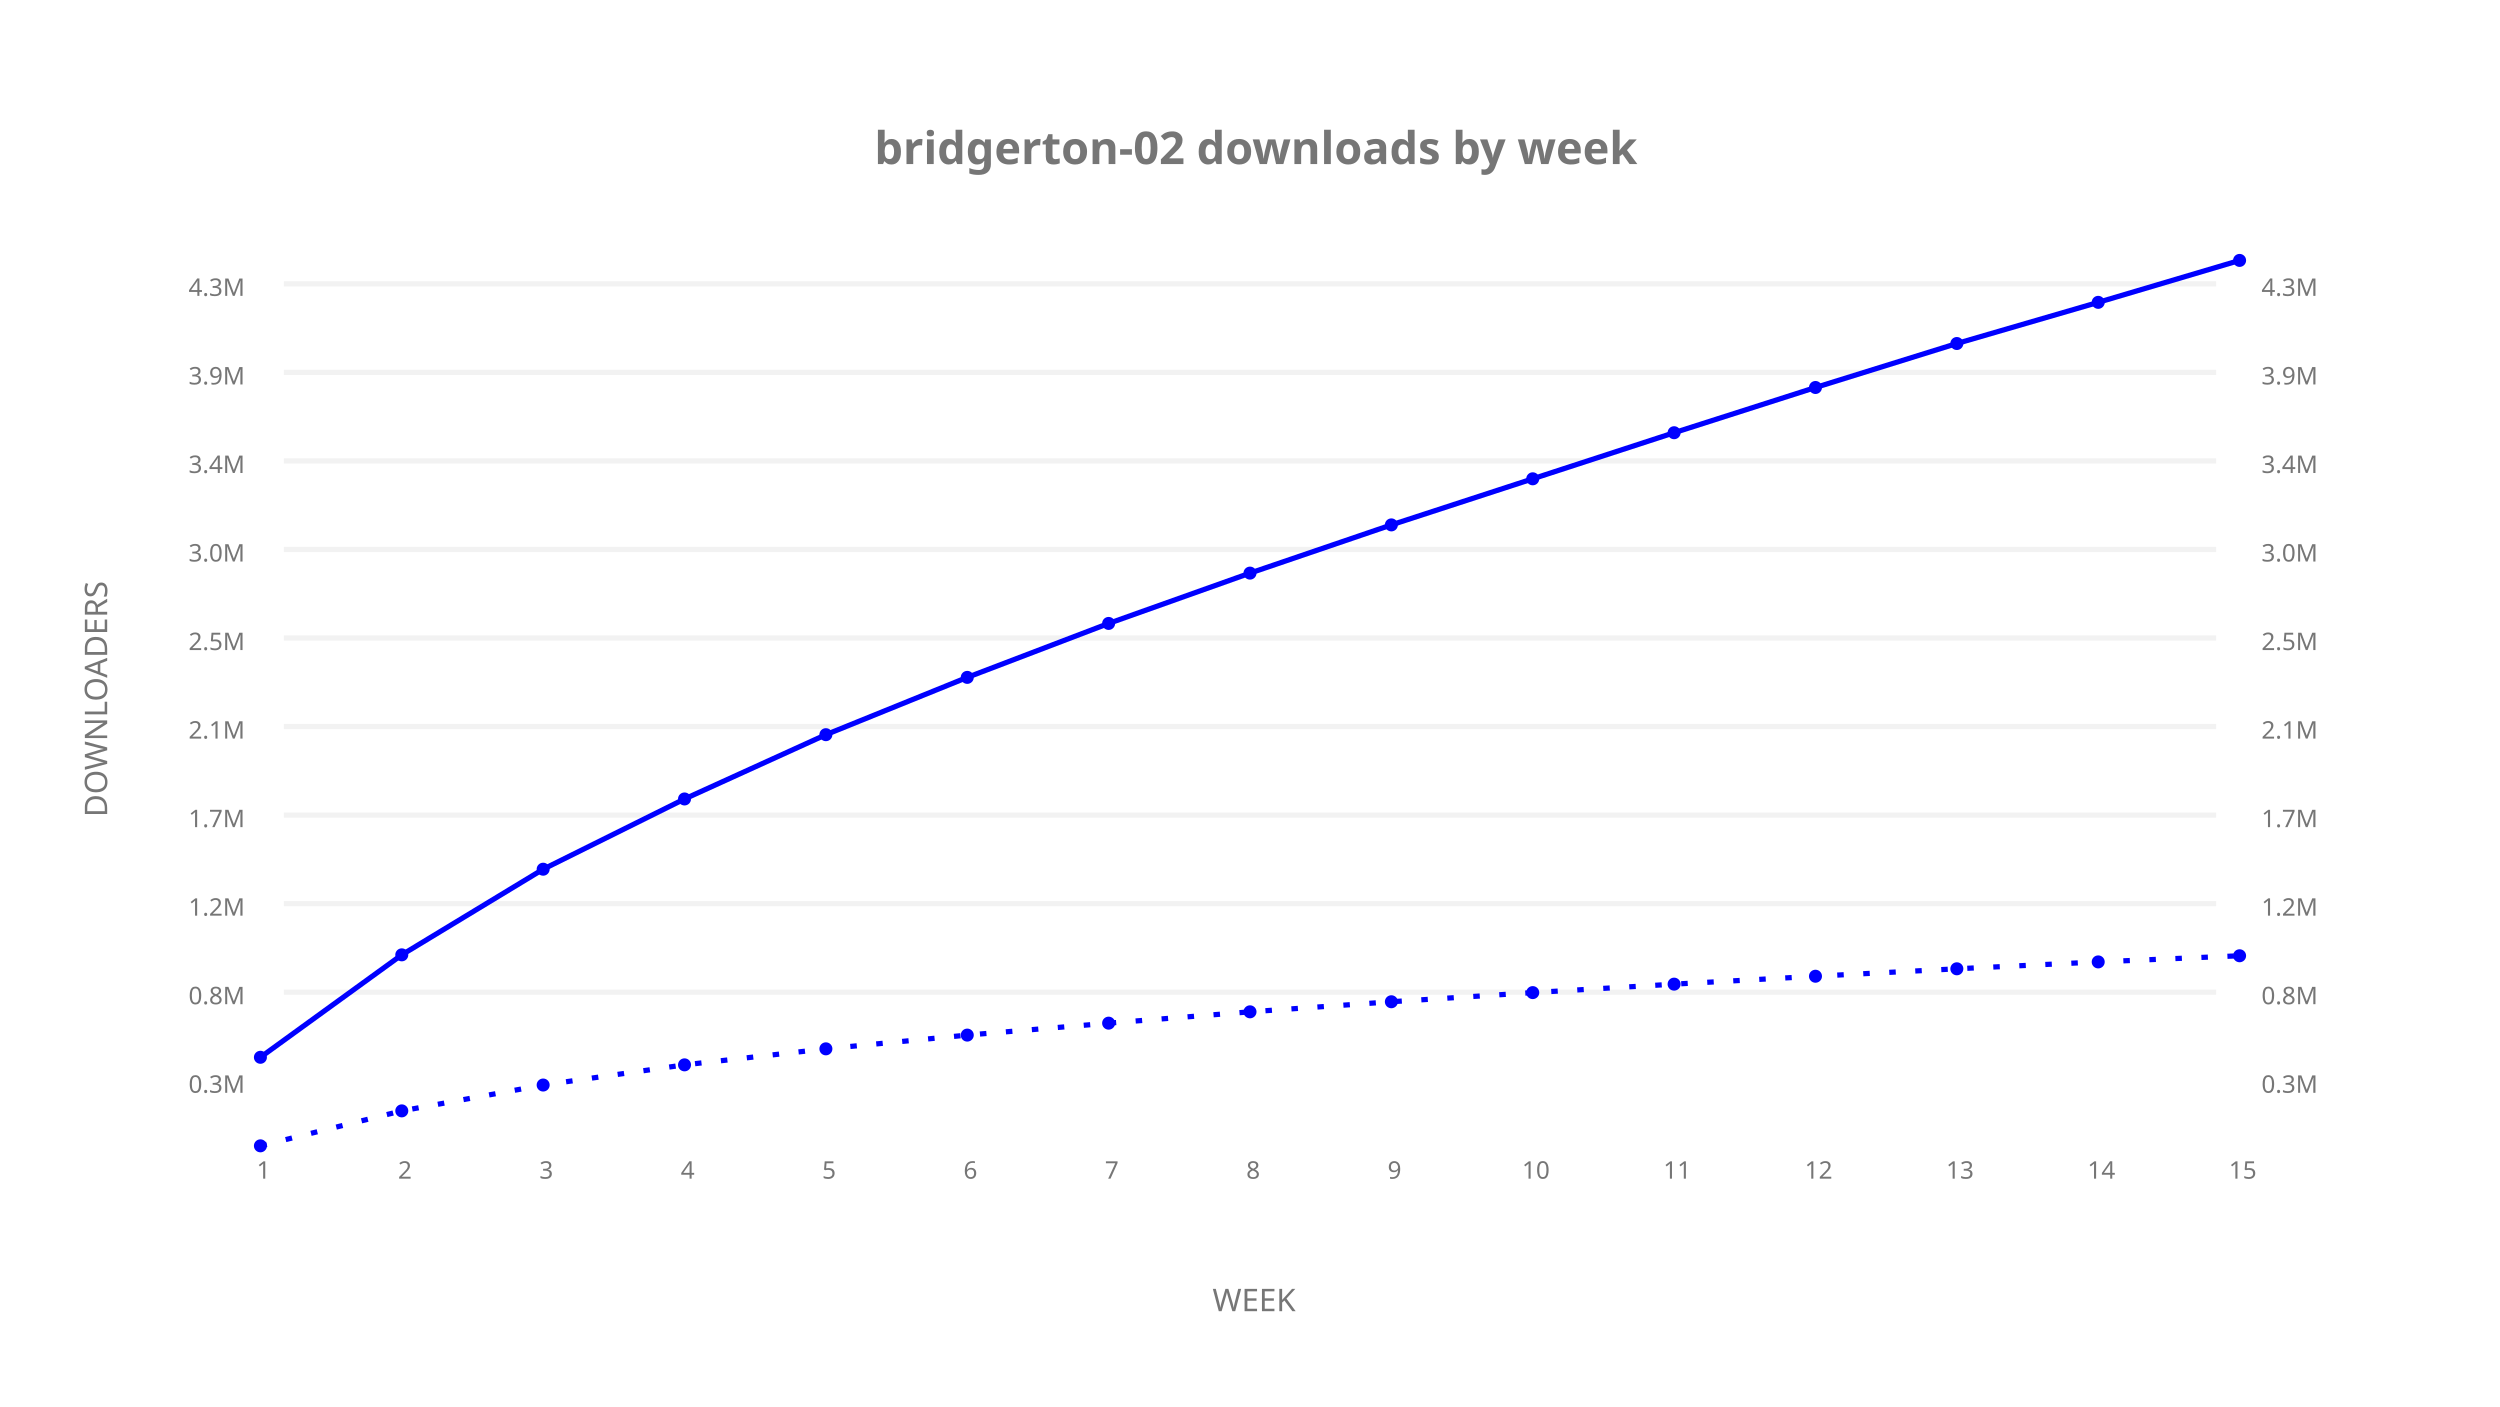
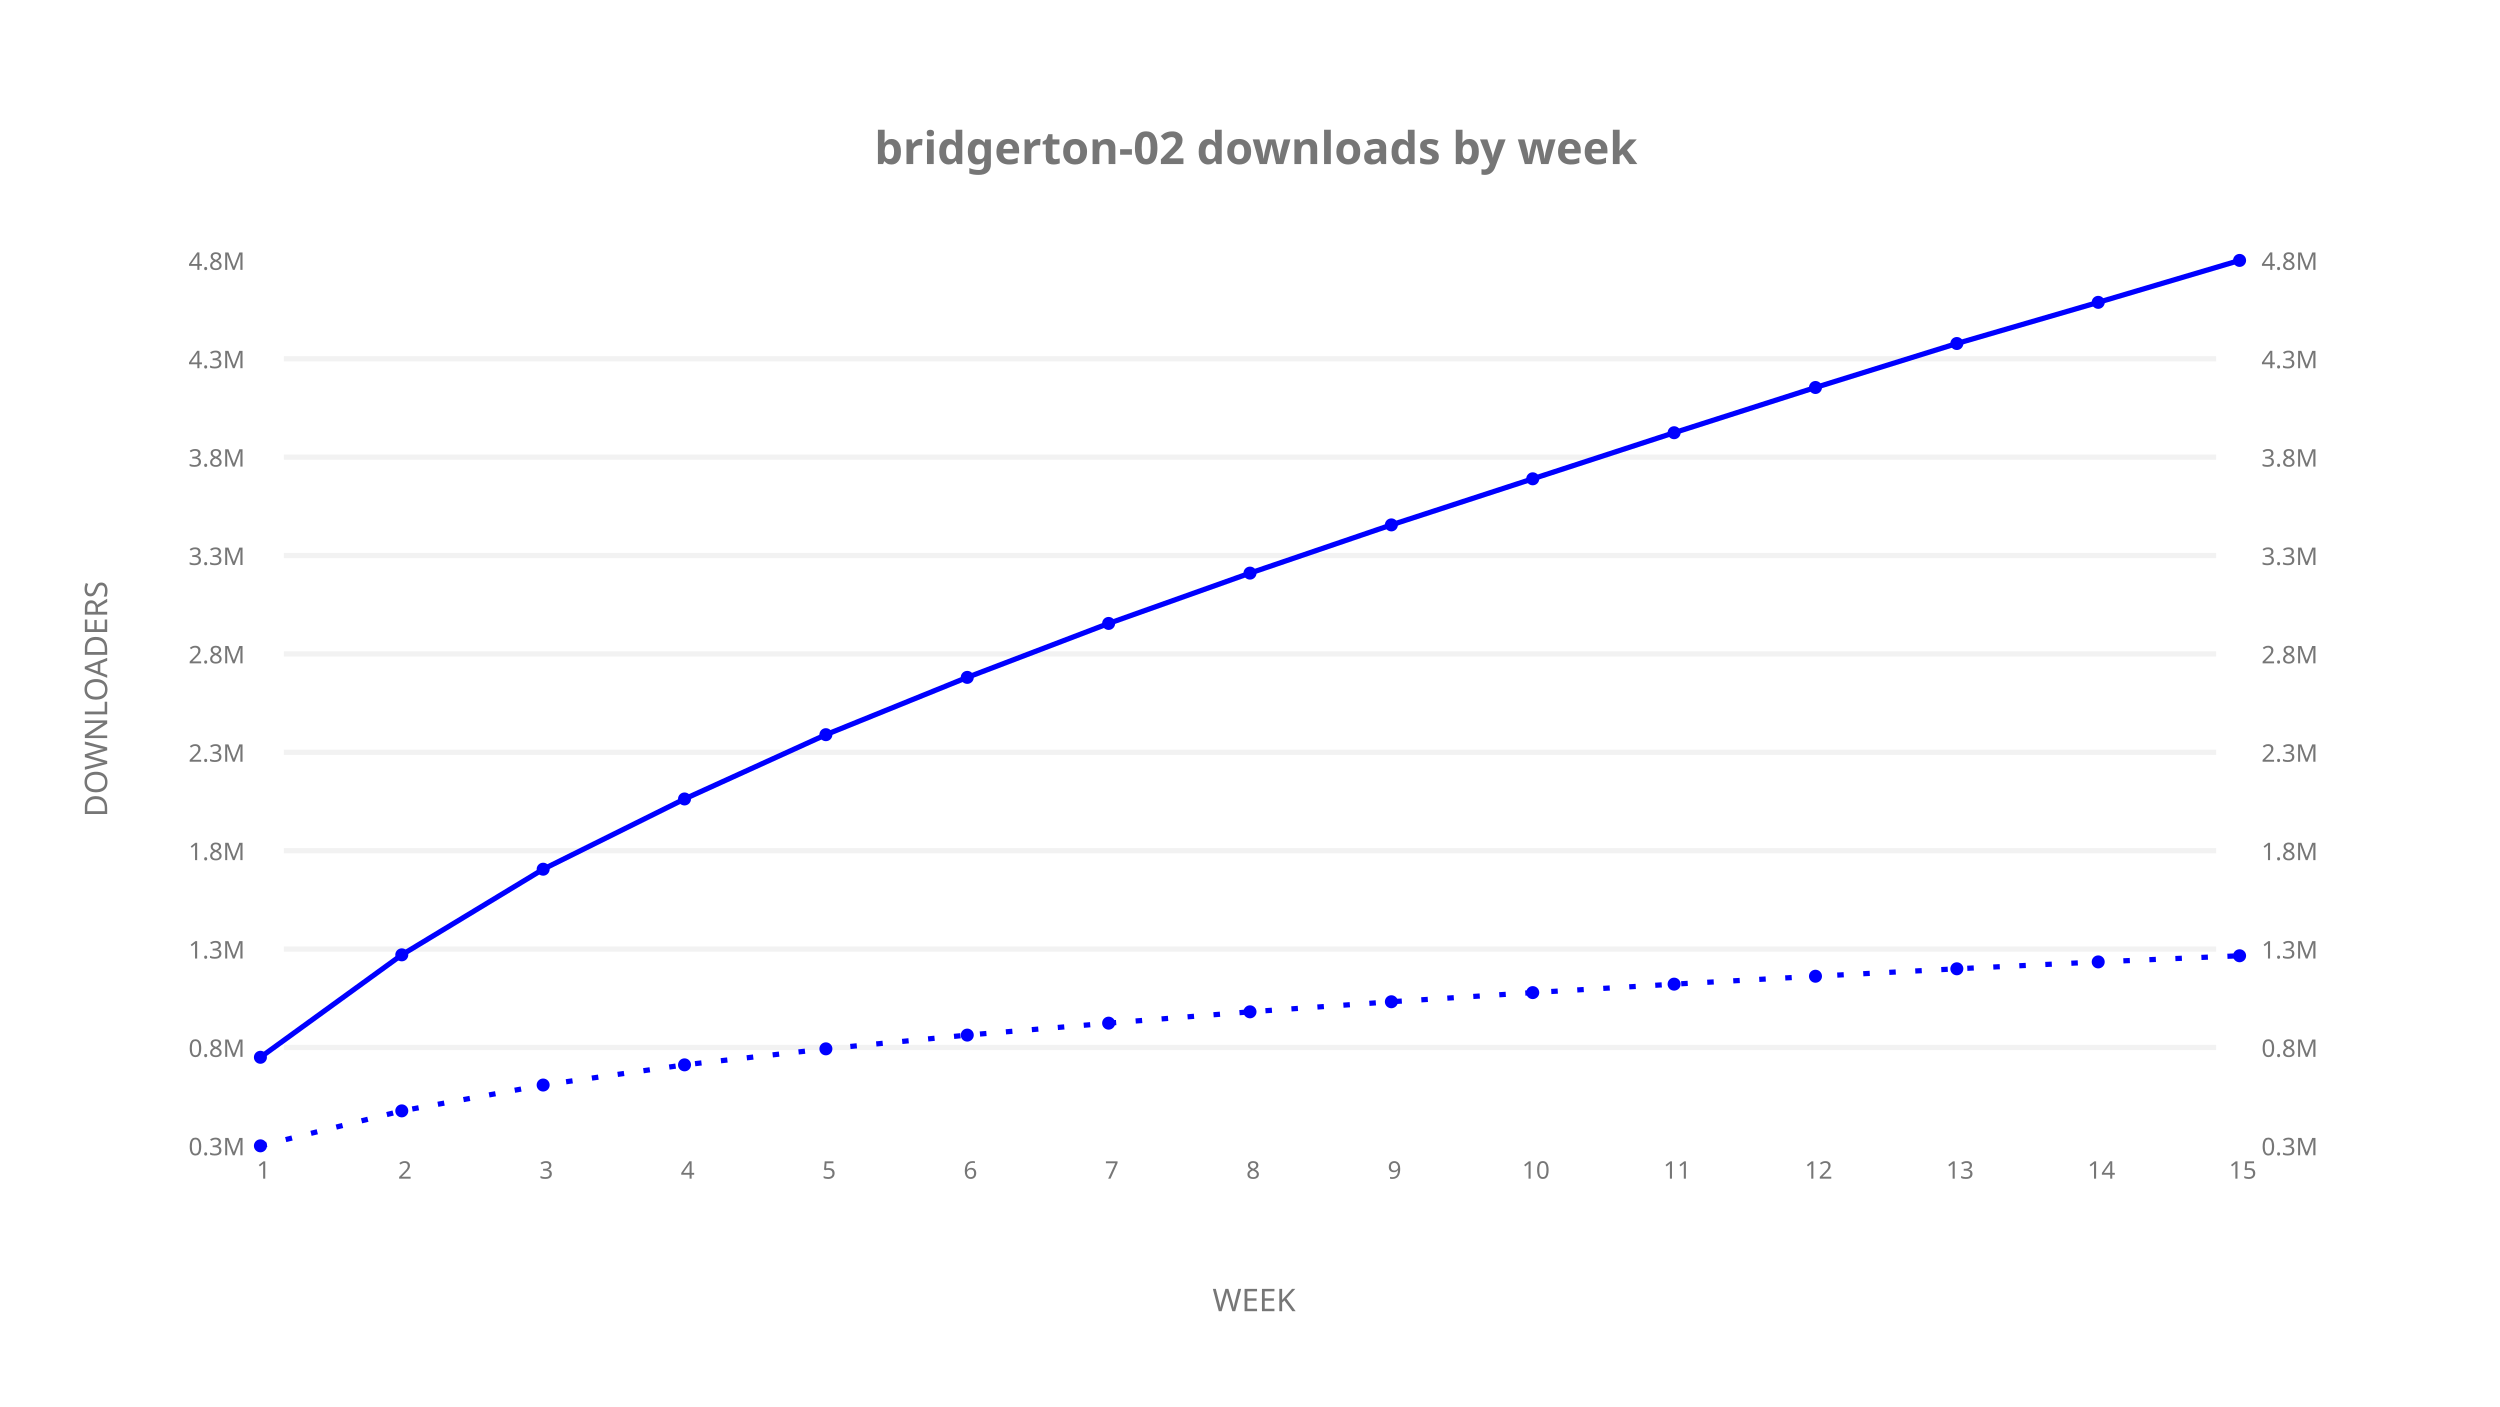
<svg xmlns="http://www.w3.org/2000/svg" xml:space="preserve" id="bridgerton-02-downloads-by-week-bridgerton-02-week" x="0px" y="0px" width="1920px" height="1080px" viewBox="0 0 1920 1080" enable-background="new 0 0 1920 1080" role="img">
  <g id="annotations">
    <text x="960" y="126" font-family="Atkinson Hyperlegible" font-size="26pt" text-anchor="middle" text-align="center" font-weight="600" font-style="normal" style="fill:rgb(118,118,118); fill-opacity:1; stroke:rgb(118,118,118); stroke-opacity:0; stroke-width:0.5"> bridgerton-02 downloads by week</text>
    <g id="axes-lines">
      <text x="960" y="1007" font-family="Atkinson Hyperlegible" font-size="18pt" text-anchor="middle" text-align="center" font-weight="500" font-style="normal" style="fill:rgb(118,118,118); fill-opacity:1; stroke:rgb(118,118,118); stroke-opacity:0; stroke-width:0.5"> WEEK</text>
      <text x="73" y="540" font-family="Atkinson Hyperlegible" font-size="18pt" text-anchor="middle" text-align="center" dominant-baseline="central" font-weight="500" font-style="normal" style="fill:rgb(118,118,118); fill-opacity:1; stroke:rgb(118,118,118); stroke-opacity:0; stroke-width:0.5" transform="rotate(-90,73,540)"> DOWNLOADERS</text>
    </g>
    <g id="tic-y-label-lines">
-       <line x1="218" y1="762.004" x2="1702" y2="762.004" style="fill:rgb(0,0,255); fill-opacity:0; stroke:rgb(242,242,242); stroke-opacity:1; stroke-width:4" />
-       <line x1="218" y1="694.004" x2="1702" y2="694.004" style="fill:rgb(0,0,255); fill-opacity:0; stroke:rgb(242,242,242); stroke-opacity:1; stroke-width:4" />
-       <line x1="218" y1="626.004" x2="1702" y2="626.004" style="fill:rgb(0,0,255); fill-opacity:0; stroke:rgb(242,242,242); stroke-opacity:1; stroke-width:4" />
-       <line x1="218" y1="558.004" x2="1702" y2="558.004" style="fill:rgb(0,0,255); fill-opacity:0; stroke:rgb(242,242,242); stroke-opacity:1; stroke-width:4" />
-       <line x1="218" y1="490.004" x2="1702" y2="490.004" style="fill:rgb(0,0,255); fill-opacity:0; stroke:rgb(242,242,242); stroke-opacity:1; stroke-width:4" />
-       <line x1="218" y1="422.004" x2="1702" y2="422.004" style="fill:rgb(0,0,255); fill-opacity:0; stroke:rgb(242,242,242); stroke-opacity:1; stroke-width:4" />
-       <line x1="218" y1="354.004" x2="1702" y2="354.004" style="fill:rgb(0,0,255); fill-opacity:0; stroke:rgb(242,242,242); stroke-opacity:1; stroke-width:4" />
-       <line x1="218" y1="286.004" x2="1702" y2="286.004" style="fill:rgb(0,0,255); fill-opacity:0; stroke:rgb(242,242,242); stroke-opacity:1; stroke-width:4" />
-       <line x1="218" y1="218.004" x2="1702" y2="218.004" style="fill:rgb(0,0,255); fill-opacity:0; stroke:rgb(242,242,242); stroke-opacity:1; stroke-width:4" />
+       <line x1="218" y1="804.444" x2="1702" y2="804.444" style="fill:rgb(0,0,255); fill-opacity:0; stroke:rgb(242,242,242); stroke-opacity:1; stroke-width:4" />
+       <line x1="218" y1="728.889" x2="1702" y2="728.889" style="fill:rgb(0,0,255); fill-opacity:0; stroke:rgb(242,242,242); stroke-opacity:1; stroke-width:4" />
+       <line x1="218" y1="653.333" x2="1702" y2="653.333" style="fill:rgb(0,0,255); fill-opacity:0; stroke:rgb(242,242,242); stroke-opacity:1; stroke-width:4" />
+       <line x1="218" y1="577.778" x2="1702" y2="577.778" style="fill:rgb(0,0,255); fill-opacity:0; stroke:rgb(242,242,242); stroke-opacity:1; stroke-width:4" />
+       <line x1="218" y1="502.222" x2="1702" y2="502.222" style="fill:rgb(0,0,255); fill-opacity:0; stroke:rgb(242,242,242); stroke-opacity:1; stroke-width:4" />
+       <line x1="218" y1="426.667" x2="1702" y2="426.667" style="fill:rgb(0,0,255); fill-opacity:0; stroke:rgb(242,242,242); stroke-opacity:1; stroke-width:4" />
+       <line x1="218" y1="351.111" x2="1702" y2="351.111" style="fill:rgb(0,0,255); fill-opacity:0; stroke:rgb(242,242,242); stroke-opacity:1; stroke-width:4" />
+       <line x1="218" y1="275.556" x2="1702" y2="275.556" style="fill:rgb(0,0,255); fill-opacity:0; stroke:rgb(242,242,242); stroke-opacity:1; stroke-width:4" />
    </g>
    <g id="tic-x-labels">
      <text x="200" y="898" font-family="Atkinson Hyperlegible" font-size="14pt" text-anchor="middle" text-align="center" dominant-baseline="central" font-weight="400" font-style="normal" style="fill:rgb(118,118,118); fill-opacity:1; stroke:rgb(118,118,118); stroke-opacity:0; stroke-width:0.5"> 1</text>
      <text x="308.571" y="898" font-family="Atkinson Hyperlegible" font-size="14pt" text-anchor="middle" text-align="center" dominant-baseline="central" font-weight="400" font-style="normal" style="fill:rgb(118,118,118); fill-opacity:1; stroke:rgb(118,118,118); stroke-opacity:0; stroke-width:0.5"> 2</text>
      <text x="417.143" y="898" font-family="Atkinson Hyperlegible" font-size="14pt" text-anchor="middle" text-align="center" dominant-baseline="central" font-weight="400" font-style="normal" style="fill:rgb(118,118,118); fill-opacity:1; stroke:rgb(118,118,118); stroke-opacity:0; stroke-width:0.5"> 3</text>
      <text x="525.714" y="898" font-family="Atkinson Hyperlegible" font-size="14pt" text-anchor="middle" text-align="center" dominant-baseline="central" font-weight="400" font-style="normal" style="fill:rgb(118,118,118); fill-opacity:1; stroke:rgb(118,118,118); stroke-opacity:0; stroke-width:0.5"> 4</text>
      <text x="634.286" y="898" font-family="Atkinson Hyperlegible" font-size="14pt" text-anchor="middle" text-align="center" dominant-baseline="central" font-weight="400" font-style="normal" style="fill:rgb(118,118,118); fill-opacity:1; stroke:rgb(118,118,118); stroke-opacity:0; stroke-width:0.5"> 5</text>
      <text x="742.857" y="898" font-family="Atkinson Hyperlegible" font-size="14pt" text-anchor="middle" text-align="center" dominant-baseline="central" font-weight="400" font-style="normal" style="fill:rgb(118,118,118); fill-opacity:1; stroke:rgb(118,118,118); stroke-opacity:0; stroke-width:0.5"> 6</text>
      <text x="851.429" y="898" font-family="Atkinson Hyperlegible" font-size="14pt" text-anchor="middle" text-align="center" dominant-baseline="central" font-weight="400" font-style="normal" style="fill:rgb(118,118,118); fill-opacity:1; stroke:rgb(118,118,118); stroke-opacity:0; stroke-width:0.5"> 7</text>
      <text x="960" y="898" font-family="Atkinson Hyperlegible" font-size="14pt" text-anchor="middle" text-align="center" dominant-baseline="central" font-weight="400" font-style="normal" style="fill:rgb(118,118,118); fill-opacity:1; stroke:rgb(118,118,118); stroke-opacity:0; stroke-width:0.5"> 8</text>
      <text x="1068.571" y="898" font-family="Atkinson Hyperlegible" font-size="14pt" text-anchor="middle" text-align="center" dominant-baseline="central" font-weight="400" font-style="normal" style="fill:rgb(118,118,118); fill-opacity:1; stroke:rgb(118,118,118); stroke-opacity:0; stroke-width:0.5"> 9</text>
      <text x="1177.143" y="898" font-family="Atkinson Hyperlegible" font-size="14pt" text-anchor="middle" text-align="center" dominant-baseline="central" font-weight="400" font-style="normal" style="fill:rgb(118,118,118); fill-opacity:1; stroke:rgb(118,118,118); stroke-opacity:0; stroke-width:0.5"> 10</text>
      <text x="1285.714" y="898" font-family="Atkinson Hyperlegible" font-size="14pt" text-anchor="middle" text-align="center" dominant-baseline="central" font-weight="400" font-style="normal" style="fill:rgb(118,118,118); fill-opacity:1; stroke:rgb(118,118,118); stroke-opacity:0; stroke-width:0.5"> 11</text>
      <text x="1394.286" y="898" font-family="Atkinson Hyperlegible" font-size="14pt" text-anchor="middle" text-align="center" dominant-baseline="central" font-weight="400" font-style="normal" style="fill:rgb(118,118,118); fill-opacity:1; stroke:rgb(118,118,118); stroke-opacity:0; stroke-width:0.5"> 12</text>
      <text x="1502.857" y="898" font-family="Atkinson Hyperlegible" font-size="14pt" text-anchor="middle" text-align="center" dominant-baseline="central" font-weight="400" font-style="normal" style="fill:rgb(118,118,118); fill-opacity:1; stroke:rgb(118,118,118); stroke-opacity:0; stroke-width:0.5"> 13</text>
      <text x="1611.429" y="898" font-family="Atkinson Hyperlegible" font-size="14pt" text-anchor="middle" text-align="center" dominant-baseline="central" font-weight="400" font-style="normal" style="fill:rgb(118,118,118); fill-opacity:1; stroke:rgb(118,118,118); stroke-opacity:0; stroke-width:0.5"> 14</text>
      <text x="1720" y="898" font-family="Atkinson Hyperlegible" font-size="14pt" text-anchor="middle" text-align="center" dominant-baseline="central" font-weight="400" font-style="normal" style="fill:rgb(118,118,118); fill-opacity:1; stroke:rgb(118,118,118); stroke-opacity:0; stroke-width:0.5"> 15</text>
    </g>
    <g id="tic-y-labels">
-       <text x="164" y="832.004" font-family="Atkinson Hyperlegible" font-size="14pt" text-anchor="middle" text-align="center" dominant-baseline="central" font-weight="400" font-style="normal" style="fill:rgb(118,118,118); fill-opacity:1; stroke:rgb(118,118,118); stroke-opacity:0; stroke-width:0.5"> 0.3M</text>
-       <text x="1756" y="832.004" font-family="Atkinson Hyperlegible" font-size="14pt" text-anchor="middle" text-align="center" dominant-baseline="central" font-weight="400" font-style="normal" style="fill:rgb(118,118,118); fill-opacity:1; stroke:rgb(118,118,118); stroke-opacity:0; stroke-width:0.5"> 0.3M</text>
-       <text x="164" y="764.004" font-family="Atkinson Hyperlegible" font-size="14pt" text-anchor="middle" text-align="center" dominant-baseline="central" font-weight="400" font-style="normal" style="fill:rgb(118,118,118); fill-opacity:1; stroke:rgb(118,118,118); stroke-opacity:0; stroke-width:0.5"> 0.8M</text>
-       <text x="1756" y="764.004" font-family="Atkinson Hyperlegible" font-size="14pt" text-anchor="middle" text-align="center" dominant-baseline="central" font-weight="400" font-style="normal" style="fill:rgb(118,118,118); fill-opacity:1; stroke:rgb(118,118,118); stroke-opacity:0; stroke-width:0.5"> 0.8M</text>
-       <text x="164" y="696.004" font-family="Atkinson Hyperlegible" font-size="14pt" text-anchor="middle" text-align="center" dominant-baseline="central" font-weight="400" font-style="normal" style="fill:rgb(118,118,118); fill-opacity:1; stroke:rgb(118,118,118); stroke-opacity:0; stroke-width:0.5"> 1.2M</text>
-       <text x="1756" y="696.004" font-family="Atkinson Hyperlegible" font-size="14pt" text-anchor="middle" text-align="center" dominant-baseline="central" font-weight="400" font-style="normal" style="fill:rgb(118,118,118); fill-opacity:1; stroke:rgb(118,118,118); stroke-opacity:0; stroke-width:0.5"> 1.2M</text>
-       <text x="164" y="628.004" font-family="Atkinson Hyperlegible" font-size="14pt" text-anchor="middle" text-align="center" dominant-baseline="central" font-weight="400" font-style="normal" style="fill:rgb(118,118,118); fill-opacity:1; stroke:rgb(118,118,118); stroke-opacity:0; stroke-width:0.5"> 1.7M</text>
-       <text x="1756" y="628.004" font-family="Atkinson Hyperlegible" font-size="14pt" text-anchor="middle" text-align="center" dominant-baseline="central" font-weight="400" font-style="normal" style="fill:rgb(118,118,118); fill-opacity:1; stroke:rgb(118,118,118); stroke-opacity:0; stroke-width:0.5"> 1.7M</text>
-       <text x="164" y="560.004" font-family="Atkinson Hyperlegible" font-size="14pt" text-anchor="middle" text-align="center" dominant-baseline="central" font-weight="400" font-style="normal" style="fill:rgb(118,118,118); fill-opacity:1; stroke:rgb(118,118,118); stroke-opacity:0; stroke-width:0.5"> 2.1M</text>
-       <text x="1756" y="560.004" font-family="Atkinson Hyperlegible" font-size="14pt" text-anchor="middle" text-align="center" dominant-baseline="central" font-weight="400" font-style="normal" style="fill:rgb(118,118,118); fill-opacity:1; stroke:rgb(118,118,118); stroke-opacity:0; stroke-width:0.5"> 2.1M</text>
-       <text x="164" y="492.004" font-family="Atkinson Hyperlegible" font-size="14pt" text-anchor="middle" text-align="center" dominant-baseline="central" font-weight="400" font-style="normal" style="fill:rgb(118,118,118); fill-opacity:1; stroke:rgb(118,118,118); stroke-opacity:0; stroke-width:0.5"> 2.5M</text>
-       <text x="1756" y="492.004" font-family="Atkinson Hyperlegible" font-size="14pt" text-anchor="middle" text-align="center" dominant-baseline="central" font-weight="400" font-style="normal" style="fill:rgb(118,118,118); fill-opacity:1; stroke:rgb(118,118,118); stroke-opacity:0; stroke-width:0.5"> 2.5M</text>
-       <text x="164" y="424.004" font-family="Atkinson Hyperlegible" font-size="14pt" text-anchor="middle" text-align="center" dominant-baseline="central" font-weight="400" font-style="normal" style="fill:rgb(118,118,118); fill-opacity:1; stroke:rgb(118,118,118); stroke-opacity:0; stroke-width:0.5"> 3.0M</text>
-       <text x="1756" y="424.004" font-family="Atkinson Hyperlegible" font-size="14pt" text-anchor="middle" text-align="center" dominant-baseline="central" font-weight="400" font-style="normal" style="fill:rgb(118,118,118); fill-opacity:1; stroke:rgb(118,118,118); stroke-opacity:0; stroke-width:0.5"> 3.0M</text>
-       <text x="164" y="356.004" font-family="Atkinson Hyperlegible" font-size="14pt" text-anchor="middle" text-align="center" dominant-baseline="central" font-weight="400" font-style="normal" style="fill:rgb(118,118,118); fill-opacity:1; stroke:rgb(118,118,118); stroke-opacity:0; stroke-width:0.5"> 3.4M</text>
-       <text x="1756" y="356.004" font-family="Atkinson Hyperlegible" font-size="14pt" text-anchor="middle" text-align="center" dominant-baseline="central" font-weight="400" font-style="normal" style="fill:rgb(118,118,118); fill-opacity:1; stroke:rgb(118,118,118); stroke-opacity:0; stroke-width:0.5"> 3.4M</text>
-       <text x="164" y="288.004" font-family="Atkinson Hyperlegible" font-size="14pt" text-anchor="middle" text-align="center" dominant-baseline="central" font-weight="400" font-style="normal" style="fill:rgb(118,118,118); fill-opacity:1; stroke:rgb(118,118,118); stroke-opacity:0; stroke-width:0.5"> 3.9M</text>
-       <text x="1756" y="288.004" font-family="Atkinson Hyperlegible" font-size="14pt" text-anchor="middle" text-align="center" dominant-baseline="central" font-weight="400" font-style="normal" style="fill:rgb(118,118,118); fill-opacity:1; stroke:rgb(118,118,118); stroke-opacity:0; stroke-width:0.5"> 3.9M</text>
-       <text x="164" y="220.004" font-family="Atkinson Hyperlegible" font-size="14pt" text-anchor="middle" text-align="center" dominant-baseline="central" font-weight="400" font-style="normal" style="fill:rgb(118,118,118); fill-opacity:1; stroke:rgb(118,118,118); stroke-opacity:0; stroke-width:0.5"> 4.3M</text>
-       <text x="1756" y="220.004" font-family="Atkinson Hyperlegible" font-size="14pt" text-anchor="middle" text-align="center" dominant-baseline="central" font-weight="400" font-style="normal" style="fill:rgb(118,118,118); fill-opacity:1; stroke:rgb(118,118,118); stroke-opacity:0; stroke-width:0.5"> 4.3M</text>
+       <text x="164" y="880" font-family="Atkinson Hyperlegible" font-size="14pt" text-anchor="middle" text-align="center" dominant-baseline="central" font-weight="400" font-style="normal" style="fill:rgb(118,118,118); fill-opacity:1; stroke:rgb(118,118,118); stroke-opacity:0; stroke-width:0.5"> 0.3M</text>
+       <text x="1756" y="880" font-family="Atkinson Hyperlegible" font-size="14pt" text-anchor="middle" text-align="center" dominant-baseline="central" font-weight="400" font-style="normal" style="fill:rgb(118,118,118); fill-opacity:1; stroke:rgb(118,118,118); stroke-opacity:0; stroke-width:0.5"> 0.3M</text>
+       <text x="164" y="804.444" font-family="Atkinson Hyperlegible" font-size="14pt" text-anchor="middle" text-align="center" dominant-baseline="central" font-weight="400" font-style="normal" style="fill:rgb(118,118,118); fill-opacity:1; stroke:rgb(118,118,118); stroke-opacity:0; stroke-width:0.5"> 0.8M</text>
+       <text x="1756" y="804.444" font-family="Atkinson Hyperlegible" font-size="14pt" text-anchor="middle" text-align="center" dominant-baseline="central" font-weight="400" font-style="normal" style="fill:rgb(118,118,118); fill-opacity:1; stroke:rgb(118,118,118); stroke-opacity:0; stroke-width:0.5"> 0.8M</text>
+       <text x="164" y="728.889" font-family="Atkinson Hyperlegible" font-size="14pt" text-anchor="middle" text-align="center" dominant-baseline="central" font-weight="400" font-style="normal" style="fill:rgb(118,118,118); fill-opacity:1; stroke:rgb(118,118,118); stroke-opacity:0; stroke-width:0.5"> 1.3M</text>
+       <text x="1756" y="728.889" font-family="Atkinson Hyperlegible" font-size="14pt" text-anchor="middle" text-align="center" dominant-baseline="central" font-weight="400" font-style="normal" style="fill:rgb(118,118,118); fill-opacity:1; stroke:rgb(118,118,118); stroke-opacity:0; stroke-width:0.5"> 1.3M</text>
+       <text x="164" y="653.333" font-family="Atkinson Hyperlegible" font-size="14pt" text-anchor="middle" text-align="center" dominant-baseline="central" font-weight="400" font-style="normal" style="fill:rgb(118,118,118); fill-opacity:1; stroke:rgb(118,118,118); stroke-opacity:0; stroke-width:0.5"> 1.8M</text>
+       <text x="1756" y="653.333" font-family="Atkinson Hyperlegible" font-size="14pt" text-anchor="middle" text-align="center" dominant-baseline="central" font-weight="400" font-style="normal" style="fill:rgb(118,118,118); fill-opacity:1; stroke:rgb(118,118,118); stroke-opacity:0; stroke-width:0.5"> 1.8M</text>
+       <text x="164" y="577.778" font-family="Atkinson Hyperlegible" font-size="14pt" text-anchor="middle" text-align="center" dominant-baseline="central" font-weight="400" font-style="normal" style="fill:rgb(118,118,118); fill-opacity:1; stroke:rgb(118,118,118); stroke-opacity:0; stroke-width:0.5"> 2.3M</text>
+       <text x="1756" y="577.778" font-family="Atkinson Hyperlegible" font-size="14pt" text-anchor="middle" text-align="center" dominant-baseline="central" font-weight="400" font-style="normal" style="fill:rgb(118,118,118); fill-opacity:1; stroke:rgb(118,118,118); stroke-opacity:0; stroke-width:0.5"> 2.3M</text>
+       <text x="164" y="502.222" font-family="Atkinson Hyperlegible" font-size="14pt" text-anchor="middle" text-align="center" dominant-baseline="central" font-weight="400" font-style="normal" style="fill:rgb(118,118,118); fill-opacity:1; stroke:rgb(118,118,118); stroke-opacity:0; stroke-width:0.5"> 2.8M</text>
+       <text x="1756" y="502.222" font-family="Atkinson Hyperlegible" font-size="14pt" text-anchor="middle" text-align="center" dominant-baseline="central" font-weight="400" font-style="normal" style="fill:rgb(118,118,118); fill-opacity:1; stroke:rgb(118,118,118); stroke-opacity:0; stroke-width:0.5"> 2.8M</text>
+       <text x="164" y="426.667" font-family="Atkinson Hyperlegible" font-size="14pt" text-anchor="middle" text-align="center" dominant-baseline="central" font-weight="400" font-style="normal" style="fill:rgb(118,118,118); fill-opacity:1; stroke:rgb(118,118,118); stroke-opacity:0; stroke-width:0.5"> 3.3M</text>
+       <text x="1756" y="426.667" font-family="Atkinson Hyperlegible" font-size="14pt" text-anchor="middle" text-align="center" dominant-baseline="central" font-weight="400" font-style="normal" style="fill:rgb(118,118,118); fill-opacity:1; stroke:rgb(118,118,118); stroke-opacity:0; stroke-width:0.5"> 3.3M</text>
+       <text x="164" y="351.111" font-family="Atkinson Hyperlegible" font-size="14pt" text-anchor="middle" text-align="center" dominant-baseline="central" font-weight="400" font-style="normal" style="fill:rgb(118,118,118); fill-opacity:1; stroke:rgb(118,118,118); stroke-opacity:0; stroke-width:0.5"> 3.8M</text>
+       <text x="1756" y="351.111" font-family="Atkinson Hyperlegible" font-size="14pt" text-anchor="middle" text-align="center" dominant-baseline="central" font-weight="400" font-style="normal" style="fill:rgb(118,118,118); fill-opacity:1; stroke:rgb(118,118,118); stroke-opacity:0; stroke-width:0.5"> 3.8M</text>
+       <text x="164" y="275.556" font-family="Atkinson Hyperlegible" font-size="14pt" text-anchor="middle" text-align="center" dominant-baseline="central" font-weight="400" font-style="normal" style="fill:rgb(118,118,118); fill-opacity:1; stroke:rgb(118,118,118); stroke-opacity:0; stroke-width:0.5"> 4.3M</text>
+       <text x="1756" y="275.556" font-family="Atkinson Hyperlegible" font-size="14pt" text-anchor="middle" text-align="center" dominant-baseline="central" font-weight="400" font-style="normal" style="fill:rgb(118,118,118); fill-opacity:1; stroke:rgb(118,118,118); stroke-opacity:0; stroke-width:0.5"> 4.3M</text>
+       <text x="164" y="200" font-family="Atkinson Hyperlegible" font-size="14pt" text-anchor="middle" text-align="center" dominant-baseline="central" font-weight="400" font-style="normal" style="fill:rgb(118,118,118); fill-opacity:1; stroke:rgb(118,118,118); stroke-opacity:0; stroke-width:0.5"> 4.8M</text>
+       <text x="1756" y="200" font-family="Atkinson Hyperlegible" font-size="14pt" text-anchor="middle" text-align="center" dominant-baseline="central" font-weight="400" font-style="normal" style="fill:rgb(118,118,118); fill-opacity:1; stroke:rgb(118,118,118); stroke-opacity:0; stroke-width:0.5"> 4.8M</text>
    </g>
  </g>
  <g id="polyline-bridgerton-02 downloads by week">
    <polyline points="200,812.001 308.571,733.319 417.143,667.552 525.714,613.607 634.286,564.231 742.857,520.229 851.429,478.799 960,440.155 1068.57,403.117 1177.14,367.722 1285.71,332.333 1394.29,297.594 1502.86,263.818 1611.43,232.206 1720,200 " style="fill:rgb(0,0,255); fill-opacity:0; stroke:rgb(0,0,255); stroke-opacity:1; stroke-width:4" />
  </g>
  <g id="markers-bridgerton-02 downloads by week">
    <circle cx="200" cy="812.001" r="5" style="fill:rgb(0,0,255); fill-opacity:1; stroke:rgb(0,0,255); stroke-opacity:0; stroke-width:4">
</circle>
    <circle cx="308.571" cy="733.319" r="5" style="fill:rgb(0,0,255); fill-opacity:1; stroke:rgb(0,0,255); stroke-opacity:0; stroke-width:4">
</circle>
    <circle cx="417.143" cy="667.552" r="5" style="fill:rgb(0,0,255); fill-opacity:1; stroke:rgb(0,0,255); stroke-opacity:0; stroke-width:4">
</circle>
    <circle cx="525.714" cy="613.607" r="5" style="fill:rgb(0,0,255); fill-opacity:1; stroke:rgb(0,0,255); stroke-opacity:0; stroke-width:4">
</circle>
    <circle cx="634.286" cy="564.231" r="5" style="fill:rgb(0,0,255); fill-opacity:1; stroke:rgb(0,0,255); stroke-opacity:0; stroke-width:4">
</circle>
    <circle cx="742.857" cy="520.229" r="5" style="fill:rgb(0,0,255); fill-opacity:1; stroke:rgb(0,0,255); stroke-opacity:0; stroke-width:4">
</circle>
    <circle cx="851.429" cy="478.799" r="5" style="fill:rgb(0,0,255); fill-opacity:1; stroke:rgb(0,0,255); stroke-opacity:0; stroke-width:4">
</circle>
    <circle cx="960" cy="440.155" r="5" style="fill:rgb(0,0,255); fill-opacity:1; stroke:rgb(0,0,255); stroke-opacity:0; stroke-width:4">
</circle>
    <circle cx="1068.571" cy="403.117" r="5" style="fill:rgb(0,0,255); fill-opacity:1; stroke:rgb(0,0,255); stroke-opacity:0; stroke-width:4">
</circle>
    <circle cx="1177.143" cy="367.722" r="5" style="fill:rgb(0,0,255); fill-opacity:1; stroke:rgb(0,0,255); stroke-opacity:0; stroke-width:4">
</circle>
    <circle cx="1285.714" cy="332.333" r="5" style="fill:rgb(0,0,255); fill-opacity:1; stroke:rgb(0,0,255); stroke-opacity:0; stroke-width:4">
</circle>
    <circle cx="1394.286" cy="297.594" r="5" style="fill:rgb(0,0,255); fill-opacity:1; stroke:rgb(0,0,255); stroke-opacity:0; stroke-width:4">
</circle>
    <circle cx="1502.857" cy="263.818" r="5" style="fill:rgb(0,0,255); fill-opacity:1; stroke:rgb(0,0,255); stroke-opacity:0; stroke-width:4">
</circle>
    <circle cx="1611.429" cy="232.206" r="5" style="fill:rgb(0,0,255); fill-opacity:1; stroke:rgb(0,0,255); stroke-opacity:0; stroke-width:4">
</circle>
    <circle cx="1720" cy="200" r="5" style="fill:rgb(0,0,255); fill-opacity:1; stroke:rgb(0,0,255); stroke-opacity:0; stroke-width:4">
</circle>
  </g>
  <g id="polyline-bridgerton-02 downloads by week uploaders">
    <polyline points="200,880 308.571,853.154 417.143,833.304 525.714,817.808 634.286,805.507 742.857,794.956 851.429,785.786 960,777.083 1068.57,769.342 1177.14,762.319 1285.71,755.824 1394.29,749.751 1502.86,744.036 1611.43,738.75 1720,734.024 " stroke-dasharray="5 15" style="fill:rgb(0,0,255); fill-opacity:0; stroke:rgb(0,0,255); stroke-opacity:1; stroke-width:4" />
  </g>
  <g id="markers-bridgerton-02 downloads by week uploaders">
    <circle cx="200" cy="880" r="5" style="fill:rgb(0,0,255); fill-opacity:1; stroke:rgb(0,0,255); stroke-opacity:0; stroke-width:4">
</circle>
    <circle cx="308.571" cy="853.154" r="5" style="fill:rgb(0,0,255); fill-opacity:1; stroke:rgb(0,0,255); stroke-opacity:0; stroke-width:4">
</circle>
    <circle cx="417.143" cy="833.304" r="5" style="fill:rgb(0,0,255); fill-opacity:1; stroke:rgb(0,0,255); stroke-opacity:0; stroke-width:4">
</circle>
    <circle cx="525.714" cy="817.808" r="5" style="fill:rgb(0,0,255); fill-opacity:1; stroke:rgb(0,0,255); stroke-opacity:0; stroke-width:4">
</circle>
    <circle cx="634.286" cy="805.507" r="5" style="fill:rgb(0,0,255); fill-opacity:1; stroke:rgb(0,0,255); stroke-opacity:0; stroke-width:4">
</circle>
    <circle cx="742.857" cy="794.956" r="5" style="fill:rgb(0,0,255); fill-opacity:1; stroke:rgb(0,0,255); stroke-opacity:0; stroke-width:4">
</circle>
    <circle cx="851.429" cy="785.786" r="5" style="fill:rgb(0,0,255); fill-opacity:1; stroke:rgb(0,0,255); stroke-opacity:0; stroke-width:4">
</circle>
    <circle cx="960" cy="777.083" r="5" style="fill:rgb(0,0,255); fill-opacity:1; stroke:rgb(0,0,255); stroke-opacity:0; stroke-width:4">
</circle>
    <circle cx="1068.571" cy="769.342" r="5" style="fill:rgb(0,0,255); fill-opacity:1; stroke:rgb(0,0,255); stroke-opacity:0; stroke-width:4">
</circle>
    <circle cx="1177.143" cy="762.319" r="5" style="fill:rgb(0,0,255); fill-opacity:1; stroke:rgb(0,0,255); stroke-opacity:0; stroke-width:4">
</circle>
    <circle cx="1285.714" cy="755.824" r="5" style="fill:rgb(0,0,255); fill-opacity:1; stroke:rgb(0,0,255); stroke-opacity:0; stroke-width:4">
</circle>
    <circle cx="1394.286" cy="749.751" r="5" style="fill:rgb(0,0,255); fill-opacity:1; stroke:rgb(0,0,255); stroke-opacity:0; stroke-width:4">
</circle>
    <circle cx="1502.857" cy="744.036" r="5" style="fill:rgb(0,0,255); fill-opacity:1; stroke:rgb(0,0,255); stroke-opacity:0; stroke-width:4">
</circle>
    <circle cx="1611.429" cy="738.75" r="5" style="fill:rgb(0,0,255); fill-opacity:1; stroke:rgb(0,0,255); stroke-opacity:0; stroke-width:4">
</circle>
    <circle cx="1720" cy="734.024" r="5" style="fill:rgb(0,0,255); fill-opacity:1; stroke:rgb(0,0,255); stroke-opacity:0; stroke-width:4">
</circle>
  </g>
</svg>
